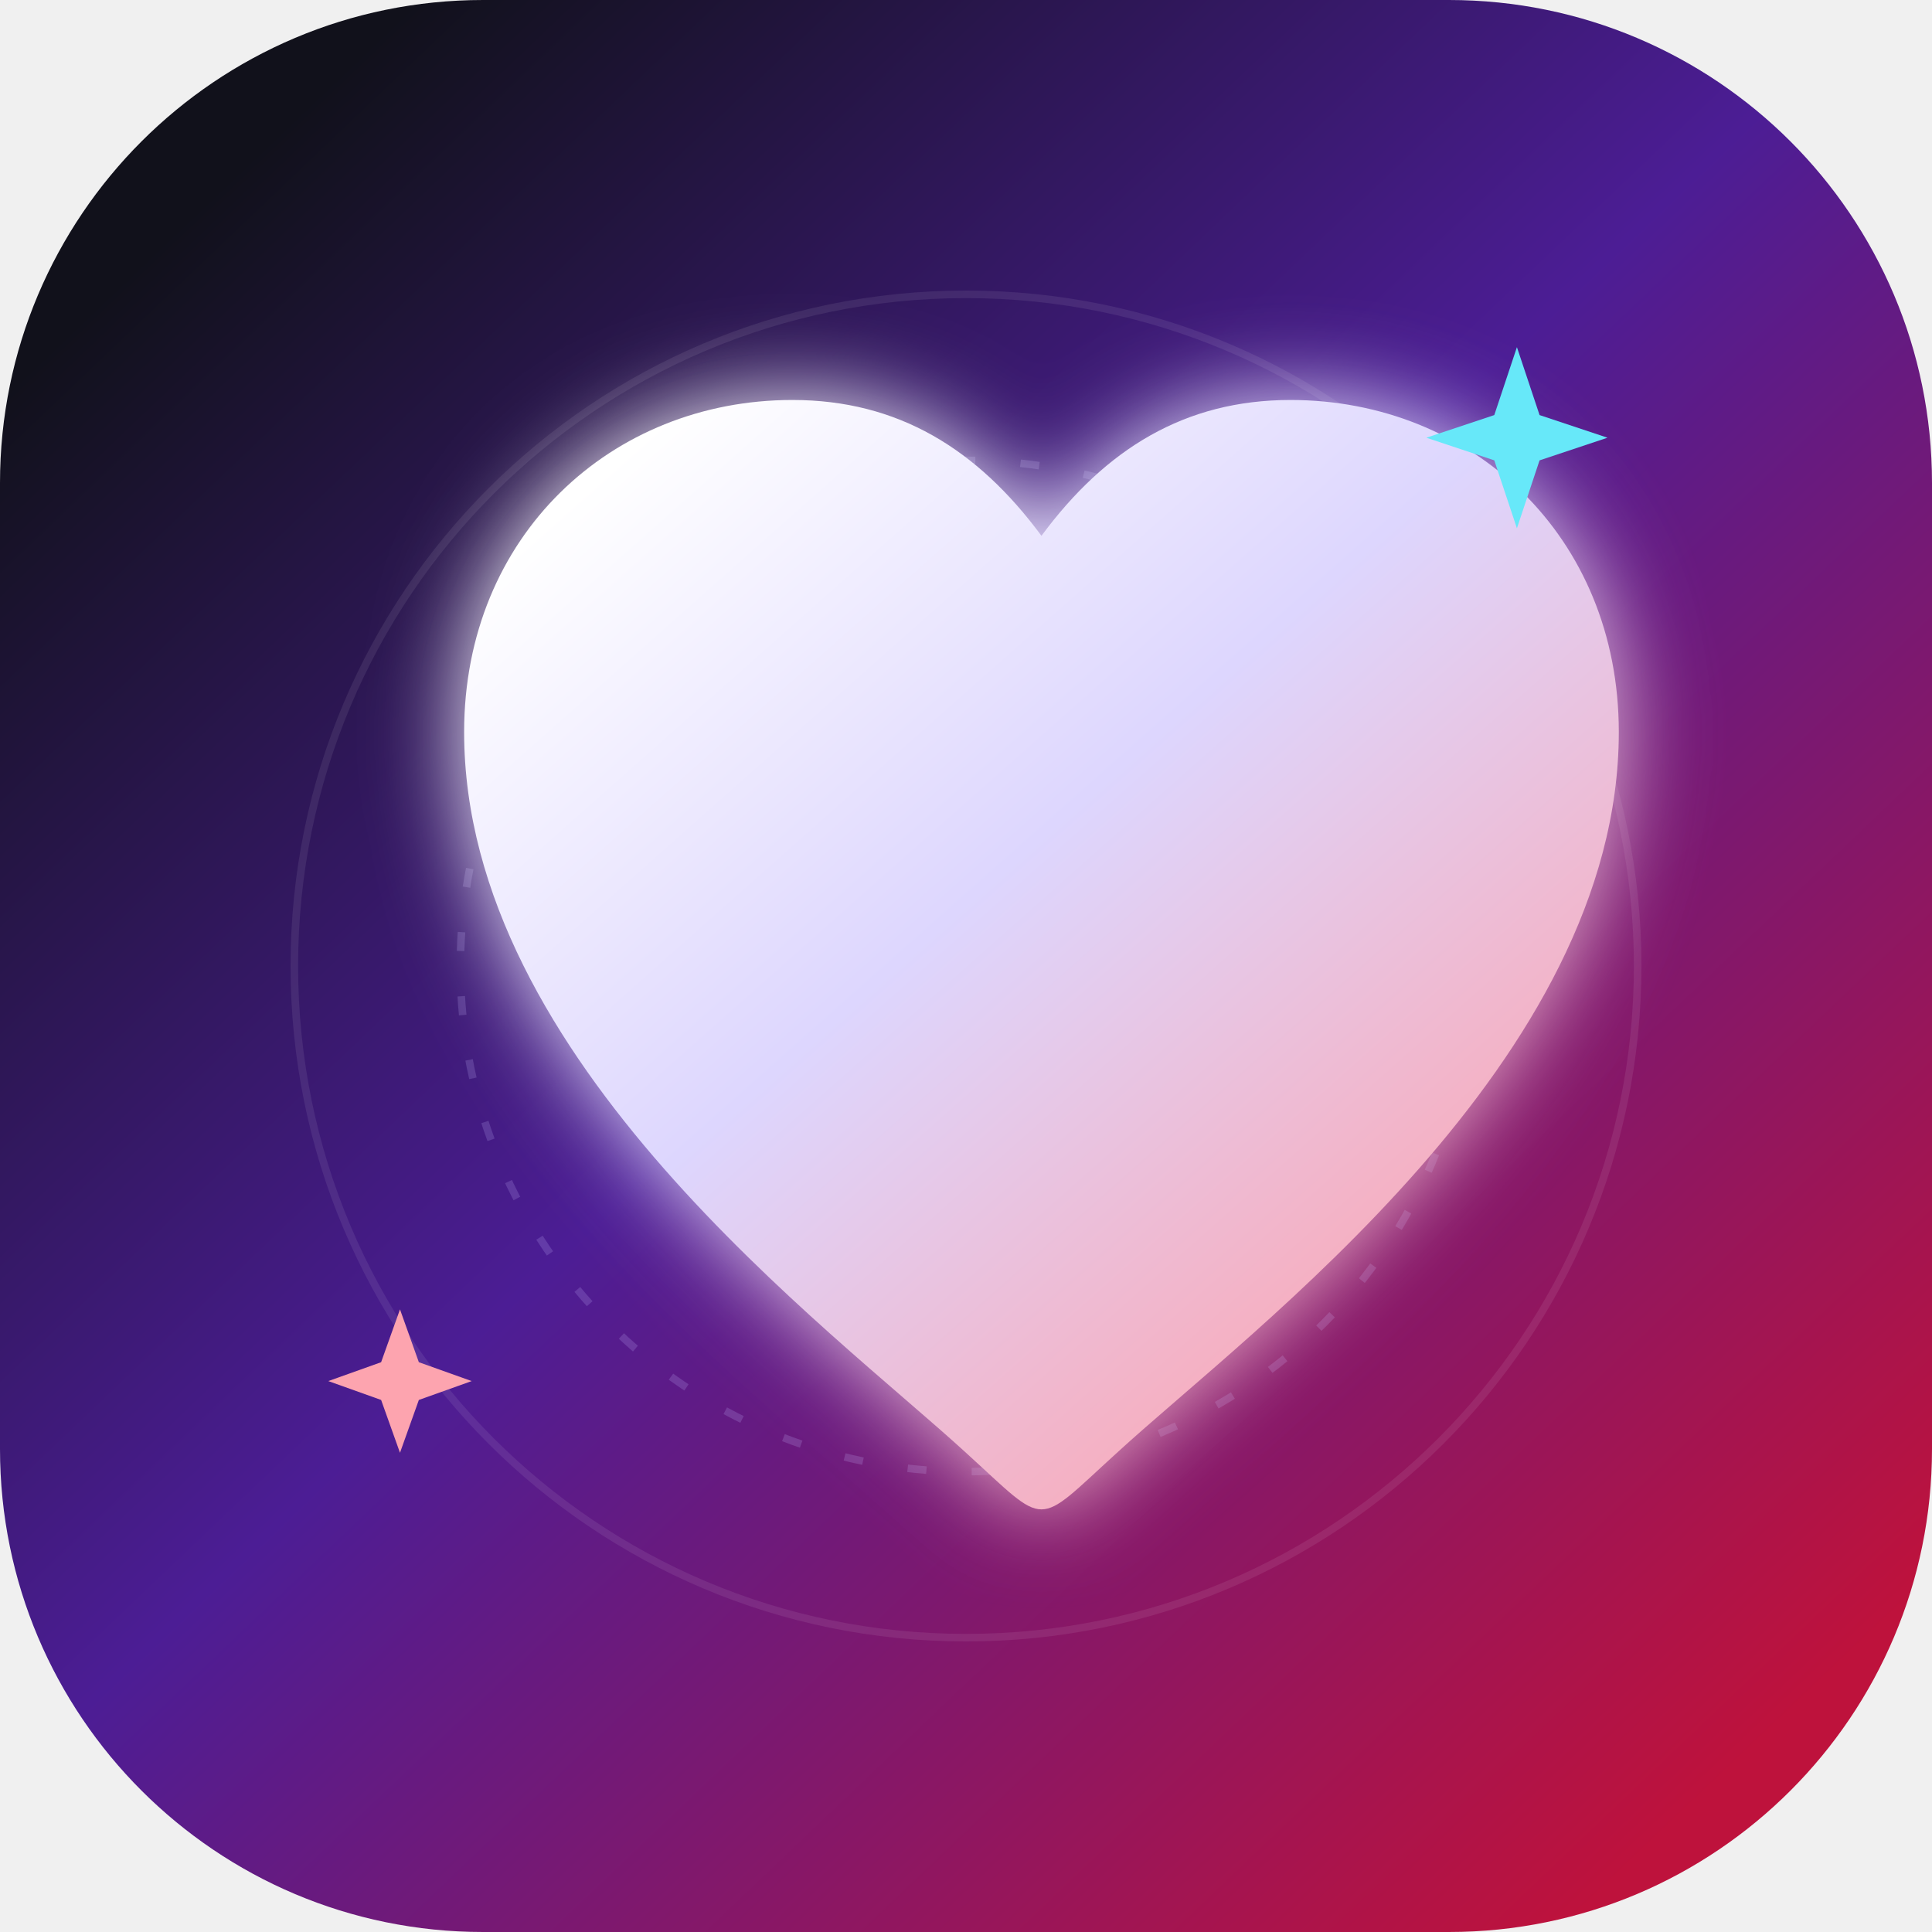
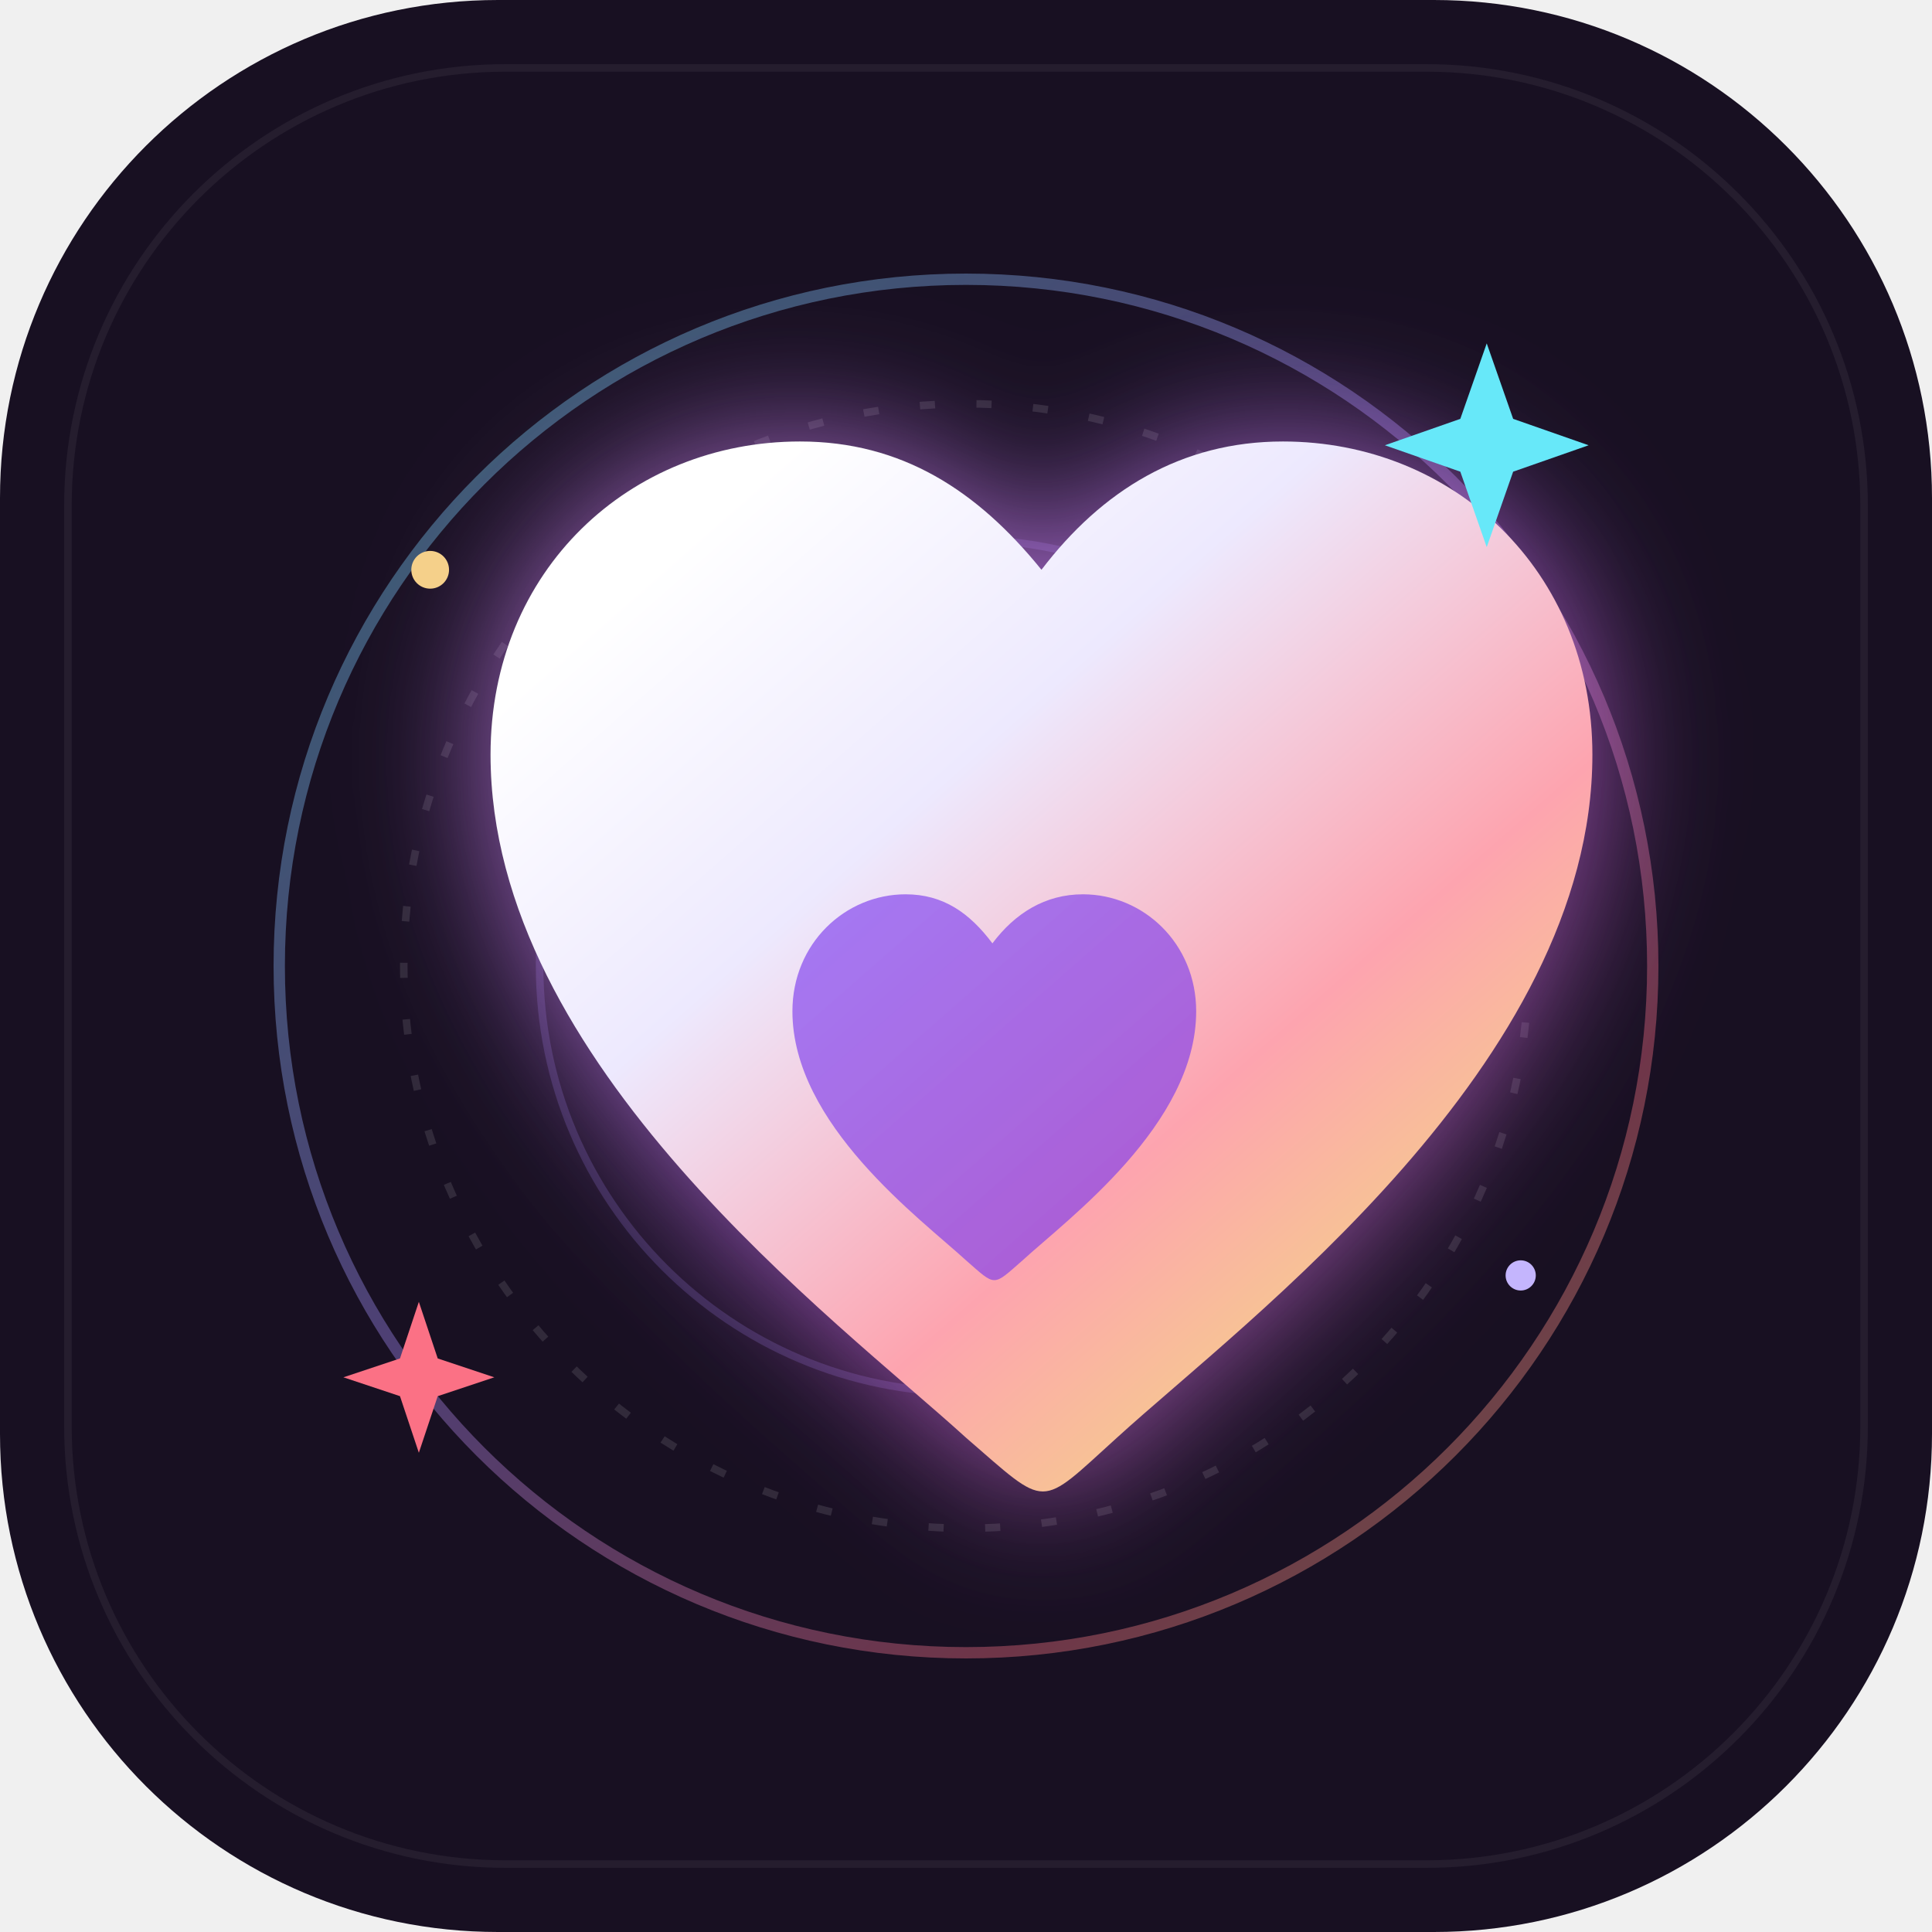
<svg xmlns="http://www.w3.org/2000/svg" viewBox="0 0 512 512">
  <defs>
-     <linearGradient id="bg" x1="58" y1="50" x2="458" y2="470" gradientUnits="userSpaceOnUse">
-       <stop stop-color="#11111B" />
-       <stop offset=".46" stop-color="#4C1D95" />
-       <stop offset="1" stop-color="#BE123C" />
+     <radialGradient id="bg" cx="0" cy="0" r="1" gradientTransform="translate(164 118) rotate(48) scale(510)">
+       <stop stop-color="#2A173B" />
+       <stop offset=".42" stop-color="#171020" />
+       <stop offset=".78" stop-color="#09090F" />
+       <stop offset="1" stop-color="#030306" />
+     </radialGradient>
+     <linearGradient id="ring" x1="92" y1="80" x2="430" y2="440" gradientUnits="userSpaceOnUse">
+       <stop stop-color="#67E8F9" />
+       <stop offset=".43" stop-color="#A78BFA" />
+       <stop offset=".77" stop-color="#FB7185" />
+       <stop offset="1" stop-color="#F5D08A" />
    </linearGradient>
-     <linearGradient id="heart" x1="151" y1="133" x2="371" y2="381" gradientUnits="userSpaceOnUse">
-       <stop stop-color="#FFF" />
-       <stop offset=".45" stop-color="#DDD6FE" />
-       <stop offset="1" stop-color="#FDA4AF" />
+     <linearGradient id="core" x1="170" y1="154" x2="355" y2="365" gradientUnits="userSpaceOnUse">
+       <stop stop-color="#FFFFFF" />
+       <stop offset=".33" stop-color="#EDE9FE" />
+       <stop offset=".72" stop-color="#FDA4AF" />
+       <stop offset="1" stop-color="#F5D08A" />
    </linearGradient>
-     <filter id="glow">
-       <feGaussianBlur stdDeviation="12" result="b" />
+     <filter id="shadow" x="-50%" y="-50%" width="200%" height="200%">
+       <feGaussianBlur stdDeviation="18" result="blur" />
+       <feColorMatrix in="blur" type="matrix" values="0.45 0 0 0 0.25 0 0.18 0 0 0.08 0 0 0.65 0 0.55 0 0 0 .72 0" />
      <feMerge>
-         <feMergeNode in="b" />
+         <feMergeNode />
        <feMergeNode in="SourceGraphic" />
      </feMerge>
    </filter>
  </defs>
-   <rect width="512" height="512" rx="128" fill="url(#bg)" />
-   <circle cx="256" cy="256" r="178" fill="none" stroke="#fff" stroke-opacity=".08" stroke-width="2" />
-   <circle cx="256" cy="256" r="134" fill="none" stroke="#C4B5FD" stroke-opacity=".2" stroke-width="2" stroke-dasharray="5 12" />
-   <path d="M256 385c-36-33-133-104-133-191 0-52 39-88 87-88 28 0 49 13 66 36 17-23 38-36 66-36 48 0 87 36 87 88 0 87-97 158-133 191-22 20-18 20-40 0Z" fill="url(#heart)" filter="url(#glow)" />
-   <path d="M402 92l6 18 18 6-18 6-6 18-6-18-18-6 18-6 6-18Z" fill="#67E8F9" />
-   <path d="M106 347l5 14 14 5-14 5-5 14-5-14-14-5 14-5 5-14Z" fill="#FDA4AF" />
+   <rect width="512" height="512" rx="132" fill="url(#bg)" />
+   <rect x="18" y="18" width="476" height="476" rx="116" fill="none" stroke="#fff" stroke-opacity=".055" stroke-width="2" />
+   <circle cx="256" cy="256" r="182" fill="none" stroke="url(#ring)" stroke-opacity=".38" stroke-width="3" />
+   <circle cx="256" cy="256" r="149" fill="none" stroke="#fff" stroke-opacity=".11" stroke-width="2" stroke-dasharray="4 11" />
+   <circle cx="256" cy="256" r="113" fill="none" stroke="#A78BFA" stroke-opacity=".20" stroke-width="2" />
+   <g filter="url(#shadow)">
+     <path d="M256 381c-34-31-126-99-126-181 0-49 37-83 82-83 27 0 47 13 64 34 16-21 37-34 64-34 45 0 82 34 82 83 0 82-92 150-126 181-21 19-18 19-40 0Z" fill="url(#core)" />
+     <path d="M256 334c-12-11-46-36-46-66 0-18 14-31 30-31 10 0 17 5 23 13 6-8 14-13 24-13 16 0 30 13 30 31 0 30-34 55-46 66-8 7-7 7-15 0Z" fill="#7C3AED" fill-opacity=".64" />
+   </g>
+   <path d="M394 91l7 20 20 7-20 7-7 20-7-20-20-7 20-7 7-20Z" fill="#67E8F9" />
+   <path d="M111 345l5 15 15 5-15 5-5 15-5-15-15-5 15-5 5-15Z" fill="#FB7185" />
+   <circle cx="114" cy="151" r="5" fill="#F5D08A" />
+   <circle cx="403" cy="338" r="4" fill="#C4B5FD" />
</svg>
